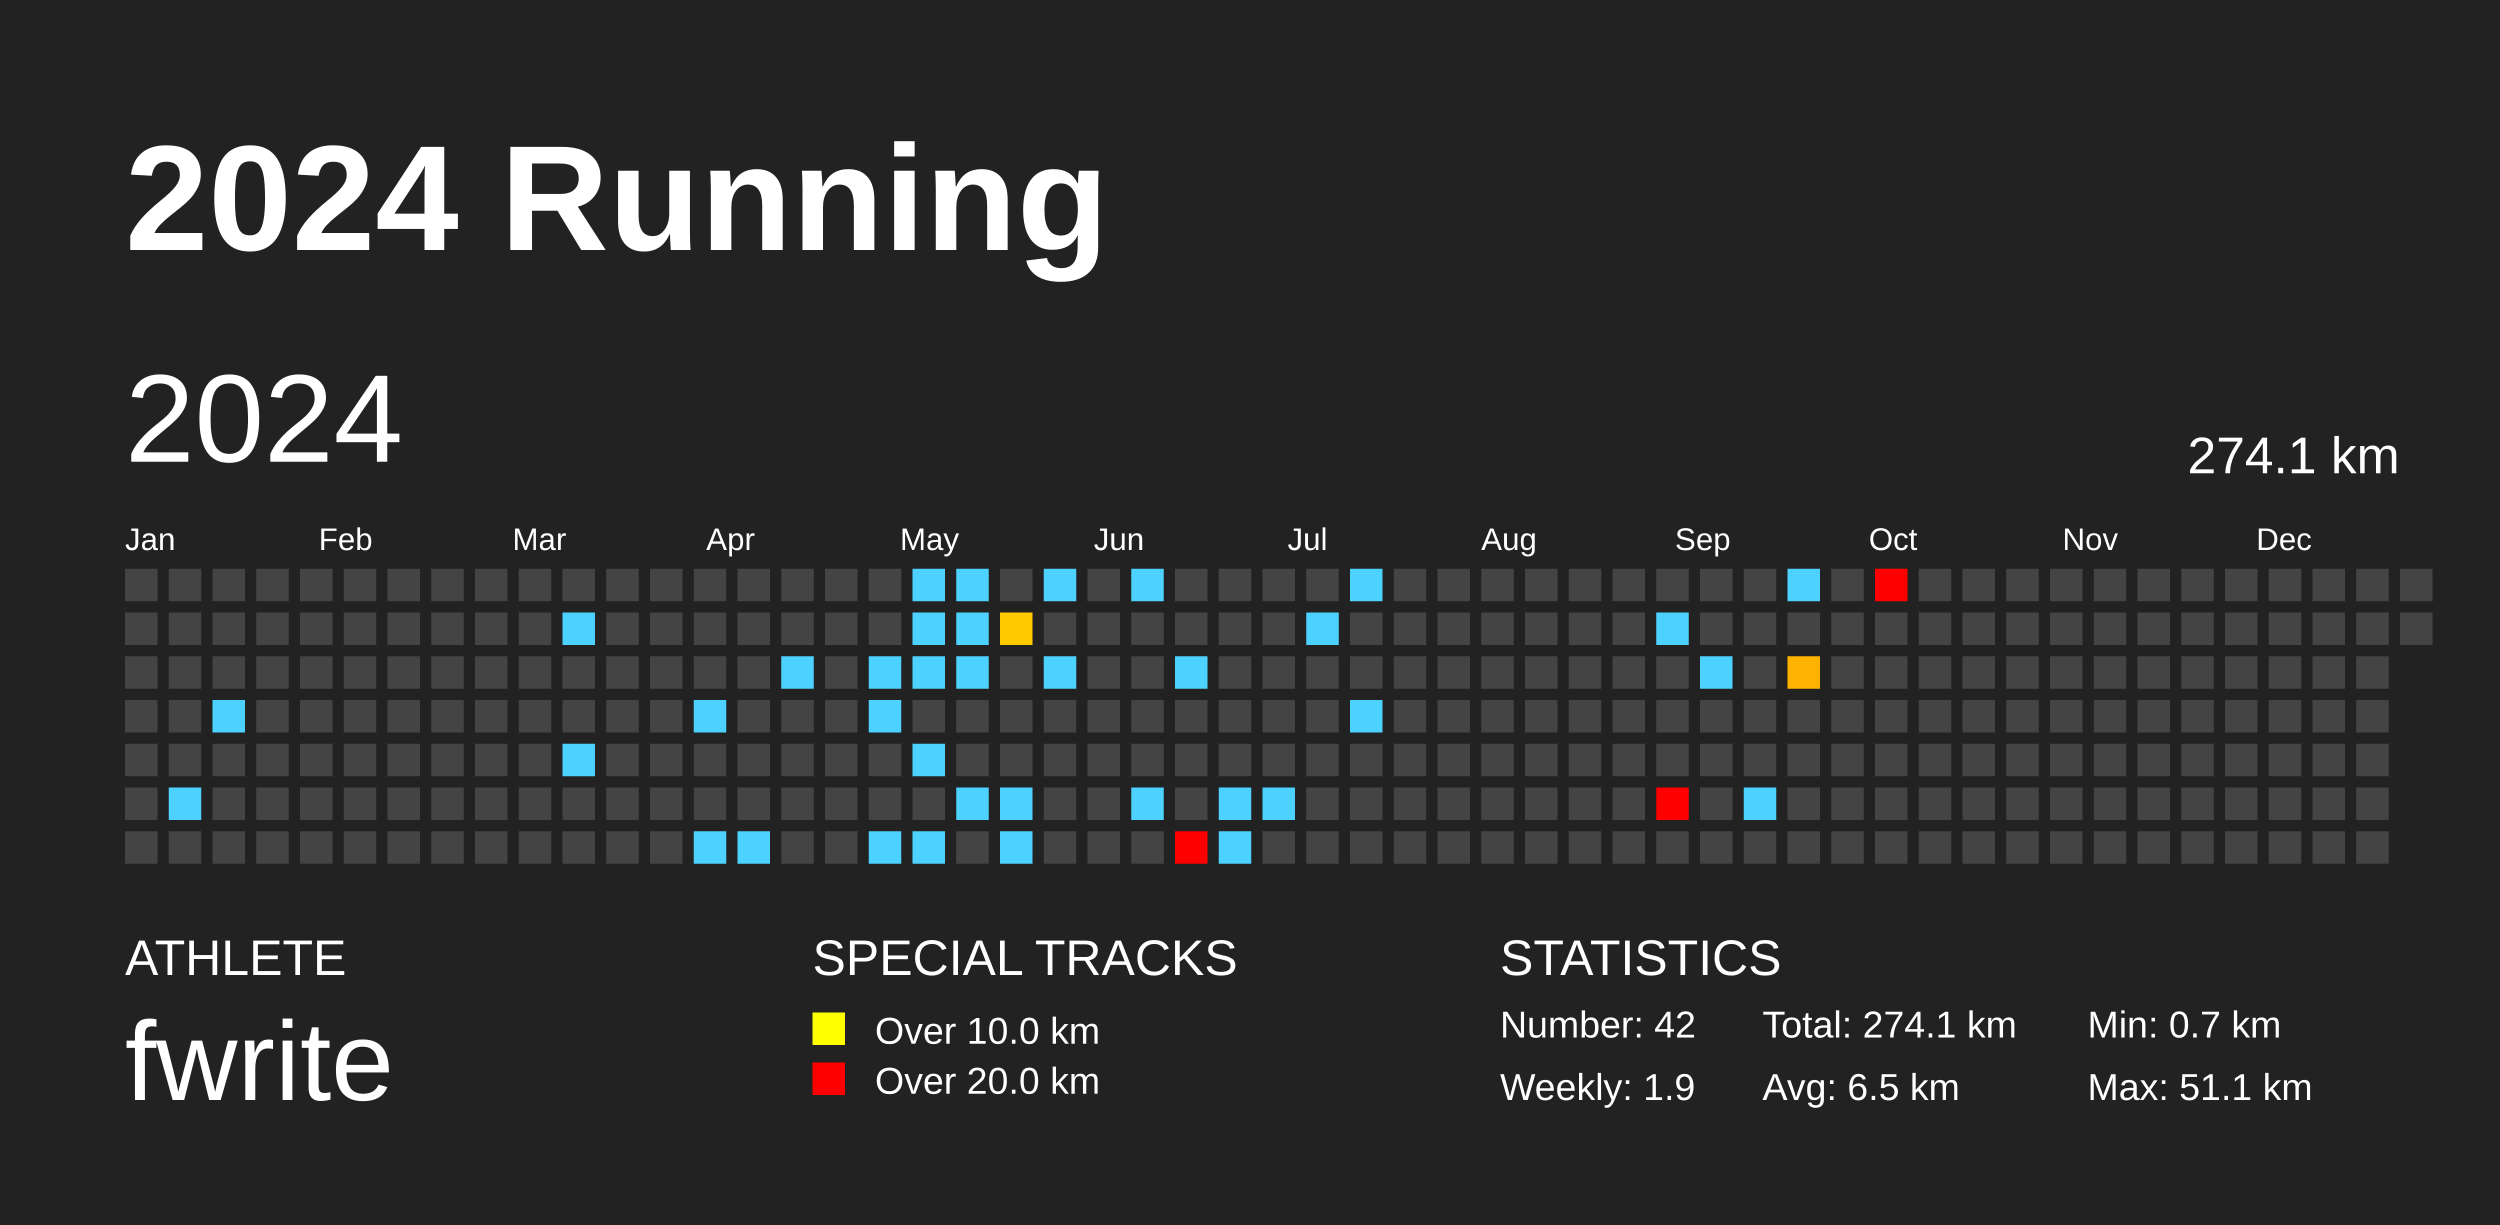
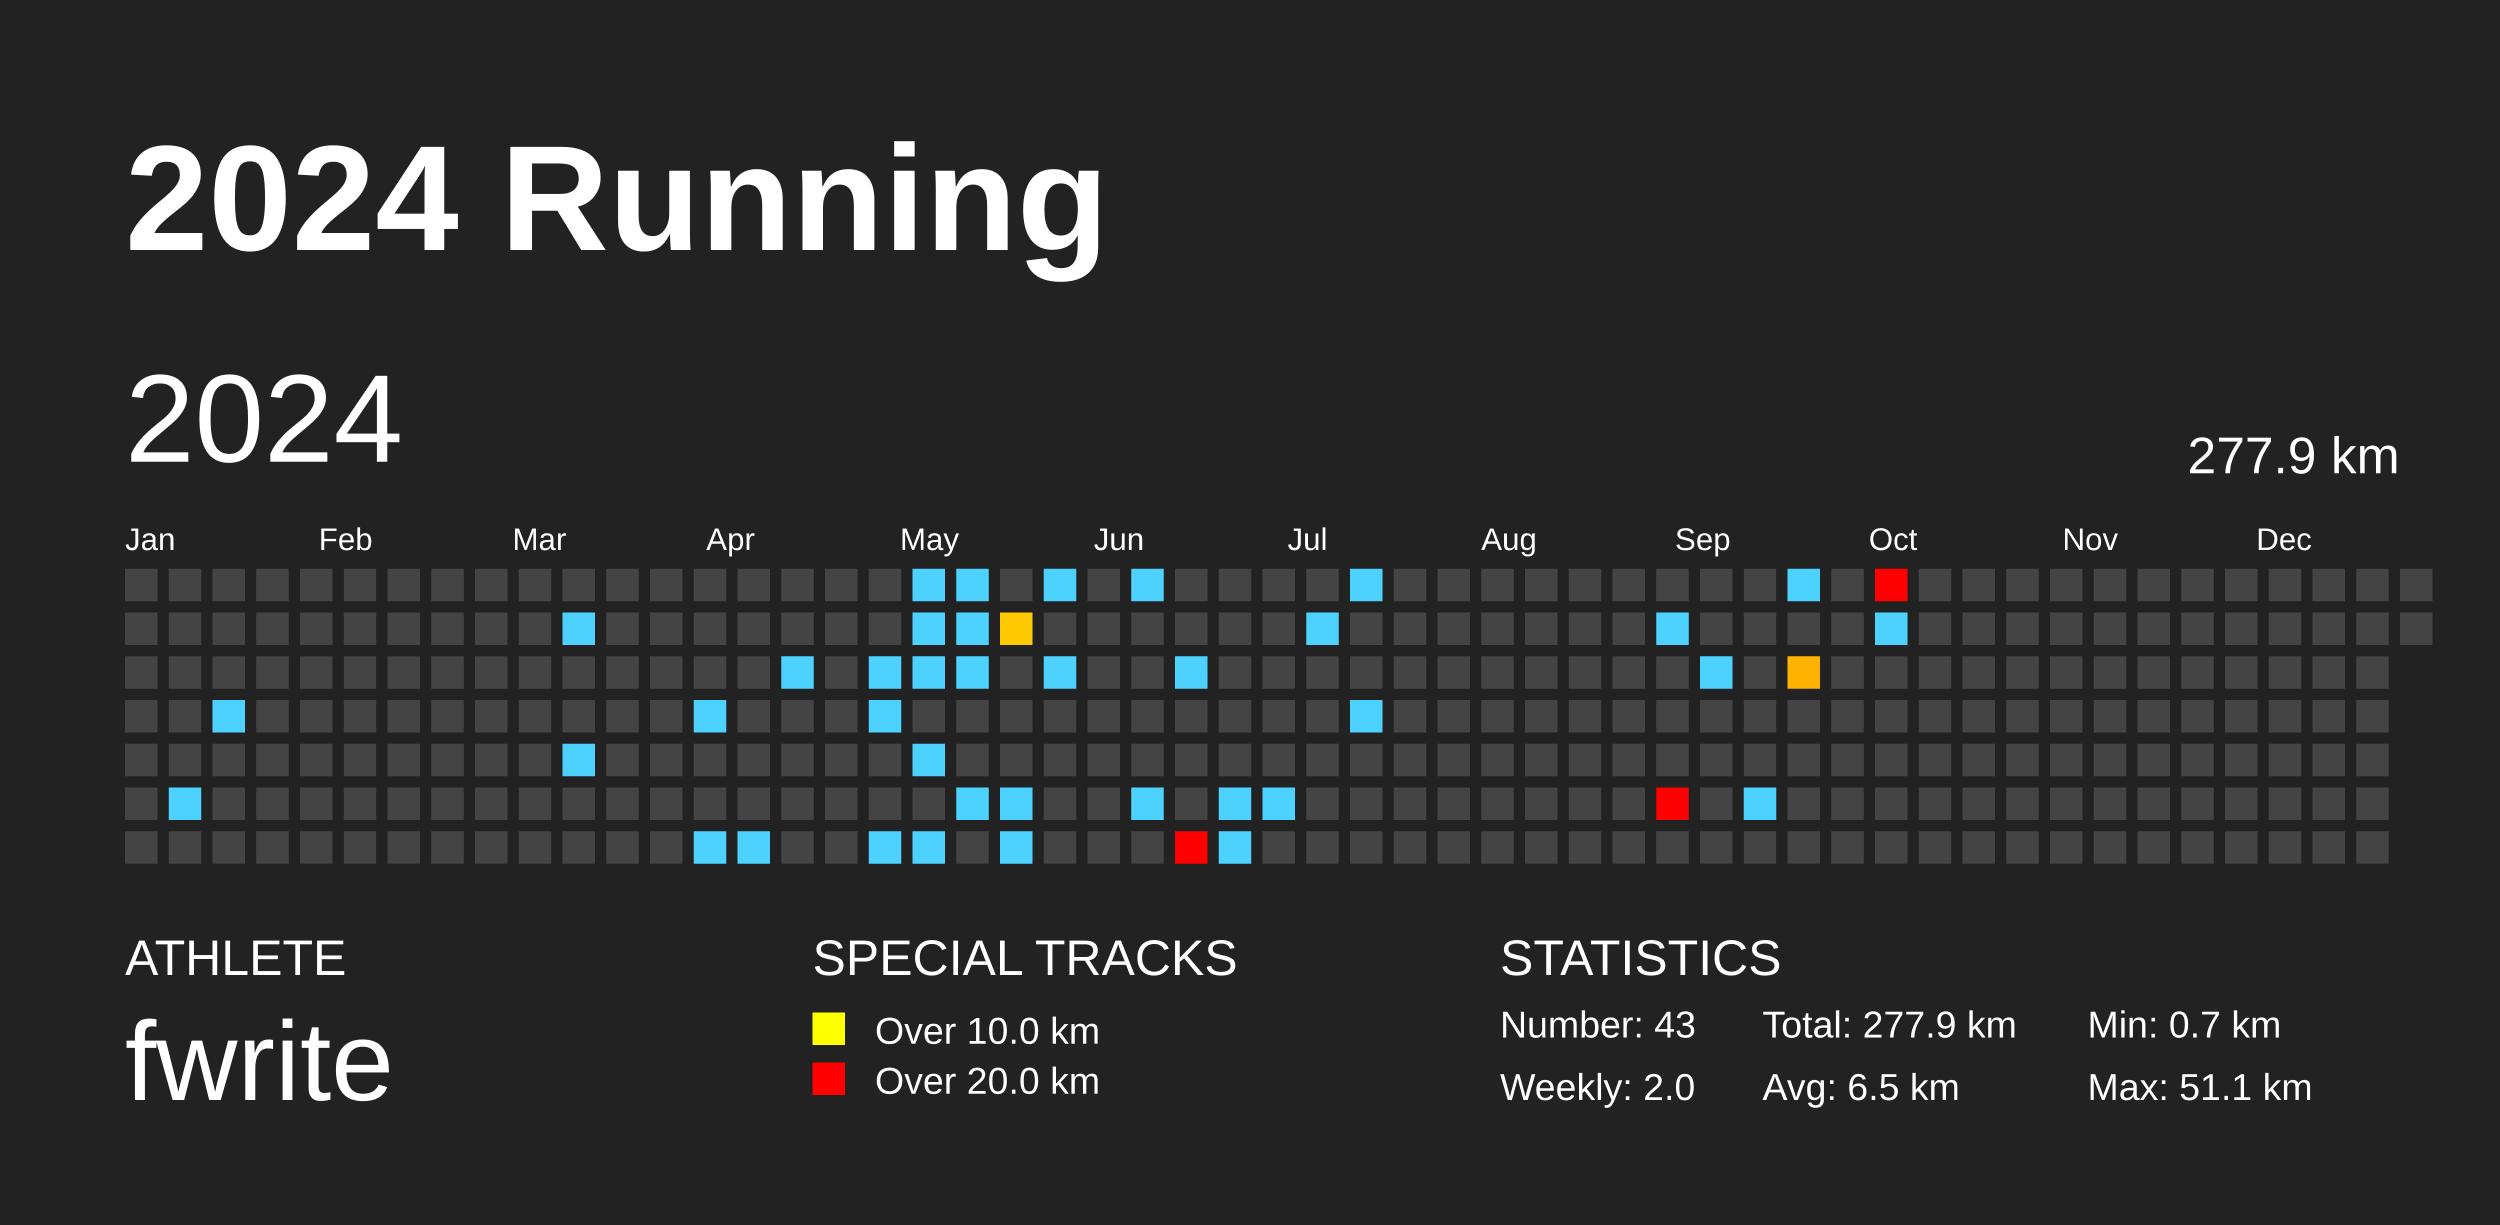
<svg xmlns="http://www.w3.org/2000/svg" baseProfile="full" height="98mm" version="1.1" viewBox="0,0,200,98" width="200mm">
  <defs />
  <rect fill="#222222" height="98" width="200" x="0" y="0" />
  <text fill="#FFFFFF" style="font-size:12px; font-family:Arial; font-weight:bold;" x="10" y="20">2024 Running</text>
  <text fill="#FFFFFF" style="font-size:4px; font-family:Arial" x="10" y="78">ATHLETE</text>
  <text fill="#FFFFFF" style="font-size:9px; font-family:Arial" x="10" y="88">fwrite</text>
  <text fill="#FFFFFF" style="font-size:4px; font-family:Arial" x="65" y="78">SPECIAL TRACKS</text>
  <rect fill="yellow" height="2.6" width="2.6" x="65" y="81" />
  <text fill="#FFFFFF" style="font-size:3px; font-family:Arial" x="70" y="83.5">Over 10.0 km</text>
  <rect fill="red" height="2.6" width="2.6" x="65" y="85" />
  <text fill="#FFFFFF" style="font-size:3px; font-family:Arial" x="70" y="87.5">Over 20.0 km</text>
  <text fill="#FFFFFF" style="font-size:4px; font-family:Arial" x="120" y="78">STATISTICS</text>
-   <text fill="#FFFFFF" style="font-size:3px; font-family:Arial" x="120" y="83">Number: 42</text>
-   <text fill="#FFFFFF" style="font-size:3px; font-family:Arial" x="120" y="88">Weekly: 1.9</text>
-   <text fill="#FFFFFF" style="font-size:3px; font-family:Arial" x="141" y="83">Total: 274.1 km</text>
+   <text fill="#FFFFFF" style="font-size:3px; font-family:Arial" x="120" y="83">Number: 43</text>
+   <text fill="#FFFFFF" style="font-size:3px; font-family:Arial" x="120" y="88">Weekly: 2.0</text>
+   <text fill="#FFFFFF" style="font-size:3px; font-family:Arial" x="141" y="83">Total: 277.9 km</text>
  <text fill="#FFFFFF" style="font-size:3px; font-family:Arial" x="141" y="88">Avg: 6.5 km</text>
  <text fill="#FFFFFF" style="font-size:3px; font-family:Arial" x="167" y="83">Min: 0.7 km</text>
  <text fill="#FFFFFF" style="font-size:3px; font-family:Arial" x="167" y="88">Max: 51.1 km</text>
  <text dominant-baseline="hanging" fill="#FFFFFF" style="font-size:10.0px; font-family:Arial;" x="10" y="30">2024</text>
-   <text dominant-baseline="hanging" fill="#FFFFFF" style="font-size:4.125px; font-family:Arial;" x="175" y="35">274.1 km</text>
+   <text dominant-baseline="hanging" fill="#FFFFFF" style="font-size:4.125px; font-family:Arial;" x="175" y="35">277.9 km</text>
  <text fill="#FFFFFF" style="font-size:2.5px; font-family:Arial" x="10.0" y="44">Jan</text>
  <text fill="#FFFFFF" style="font-size:2.5px; font-family:Arial" x="25.5" y="44">Feb</text>
  <text fill="#FFFFFF" style="font-size:2.5px; font-family:Arial" x="41.0" y="44">Mar</text>
  <text fill="#FFFFFF" style="font-size:2.5px; font-family:Arial" x="56.5" y="44">Apr</text>
  <text fill="#FFFFFF" style="font-size:2.5px; font-family:Arial" x="72.0" y="44">May</text>
  <text fill="#FFFFFF" style="font-size:2.5px; font-family:Arial" x="87.5" y="44">Jun</text>
  <text fill="#FFFFFF" style="font-size:2.5px; font-family:Arial" x="103.0" y="44">Jul</text>
  <text fill="#FFFFFF" style="font-size:2.5px; font-family:Arial" x="118.5" y="44">Aug</text>
  <text fill="#FFFFFF" style="font-size:2.5px; font-family:Arial" x="134.0" y="44">Sep</text>
  <text fill="#FFFFFF" style="font-size:2.5px; font-family:Arial" x="149.5" y="44">Oct</text>
  <text fill="#FFFFFF" style="font-size:2.5px; font-family:Arial" x="165.0" y="44">Nov</text>
  <text fill="#FFFFFF" style="font-size:2.5px; font-family:Arial" x="180.5" y="44">Dec</text>
  <rect fill="#444444" height="2.6" width="2.6" x="10.0" y="45.5" />
  <rect fill="#444444" height="2.6" width="2.6" x="10.0" y="49.0" />
  <rect fill="#444444" height="2.6" width="2.6" x="10.0" y="52.5" />
  <rect fill="#444444" height="2.6" width="2.6" x="10.0" y="56.0" />
  <rect fill="#444444" height="2.6" width="2.6" x="10.0" y="59.5" />
  <rect fill="#444444" height="2.6" width="2.6" x="10.0" y="63.0" />
  <rect fill="#444444" height="2.6" width="2.6" x="10.0" y="66.5" />
  <rect fill="#444444" height="2.6" width="2.6" x="13.5" y="45.5" />
  <rect fill="#444444" height="2.6" width="2.6" x="13.5" y="49.0" />
  <rect fill="#444444" height="2.6" width="2.6" x="13.5" y="52.5" />
  <rect fill="#444444" height="2.6" width="2.6" x="13.5" y="56.0" />
  <rect fill="#444444" height="2.6" width="2.6" x="13.5" y="59.5" />
  <rect fill="#4dd2ff" height="2.6" width="2.6" x="13.5" y="63.0" />
  <rect fill="#444444" height="2.6" width="2.6" x="13.5" y="66.5" />
  <rect fill="#444444" height="2.6" width="2.6" x="17.0" y="45.5" />
  <rect fill="#444444" height="2.6" width="2.6" x="17.0" y="49.0" />
  <rect fill="#444444" height="2.6" width="2.6" x="17.0" y="52.5" />
  <rect fill="#4dd2ff" height="2.6" width="2.6" x="17.0" y="56.0" />
  <rect fill="#444444" height="2.6" width="2.6" x="17.0" y="59.5" />
  <rect fill="#444444" height="2.6" width="2.6" x="17.0" y="63.0" />
  <rect fill="#444444" height="2.6" width="2.6" x="17.0" y="66.5" />
  <rect fill="#444444" height="2.6" width="2.6" x="20.5" y="45.5" />
  <rect fill="#444444" height="2.6" width="2.6" x="20.5" y="49.0" />
  <rect fill="#444444" height="2.6" width="2.6" x="20.5" y="52.5" />
  <rect fill="#444444" height="2.6" width="2.6" x="20.5" y="56.0" />
  <rect fill="#444444" height="2.6" width="2.6" x="20.5" y="59.5" />
  <rect fill="#444444" height="2.6" width="2.6" x="20.5" y="63.0" />
  <rect fill="#444444" height="2.6" width="2.6" x="20.5" y="66.5" />
  <rect fill="#444444" height="2.6" width="2.6" x="24.0" y="45.5" />
  <rect fill="#444444" height="2.6" width="2.6" x="24.0" y="49.0" />
  <rect fill="#444444" height="2.6" width="2.6" x="24.0" y="52.5" />
  <rect fill="#444444" height="2.6" width="2.6" x="24.0" y="56.0" />
  <rect fill="#444444" height="2.6" width="2.6" x="24.0" y="59.5" />
  <rect fill="#444444" height="2.6" width="2.6" x="24.0" y="63.0" />
  <rect fill="#444444" height="2.6" width="2.6" x="24.0" y="66.5" />
  <rect fill="#444444" height="2.6" width="2.6" x="27.5" y="45.5" />
  <rect fill="#444444" height="2.6" width="2.6" x="27.5" y="49.0" />
  <rect fill="#444444" height="2.6" width="2.6" x="27.5" y="52.5" />
  <rect fill="#444444" height="2.6" width="2.6" x="27.5" y="56.0" />
  <rect fill="#444444" height="2.6" width="2.6" x="27.5" y="59.5" />
  <rect fill="#444444" height="2.6" width="2.6" x="27.5" y="63.0" />
  <rect fill="#444444" height="2.6" width="2.6" x="27.5" y="66.5" />
  <rect fill="#444444" height="2.6" width="2.6" x="31.0" y="45.5" />
  <rect fill="#444444" height="2.6" width="2.6" x="31.0" y="49.0" />
  <rect fill="#444444" height="2.6" width="2.6" x="31.0" y="52.5" />
  <rect fill="#444444" height="2.6" width="2.6" x="31.0" y="56.0" />
  <rect fill="#444444" height="2.6" width="2.6" x="31.0" y="59.5" />
  <rect fill="#444444" height="2.6" width="2.6" x="31.0" y="63.0" />
  <rect fill="#444444" height="2.6" width="2.6" x="31.0" y="66.5" />
  <rect fill="#444444" height="2.6" width="2.6" x="34.5" y="45.5" />
  <rect fill="#444444" height="2.6" width="2.6" x="34.5" y="49.0" />
  <rect fill="#444444" height="2.6" width="2.6" x="34.5" y="52.5" />
  <rect fill="#444444" height="2.6" width="2.6" x="34.5" y="56.0" />
  <rect fill="#444444" height="2.6" width="2.6" x="34.5" y="59.5" />
  <rect fill="#444444" height="2.6" width="2.6" x="34.5" y="63.0" />
  <rect fill="#444444" height="2.6" width="2.6" x="34.5" y="66.5" />
  <rect fill="#444444" height="2.6" width="2.6" x="38.0" y="45.5" />
  <rect fill="#444444" height="2.6" width="2.6" x="38.0" y="49.0" />
  <rect fill="#444444" height="2.6" width="2.6" x="38.0" y="52.5" />
  <rect fill="#444444" height="2.6" width="2.6" x="38.0" y="56.0" />
  <rect fill="#444444" height="2.6" width="2.6" x="38.0" y="59.5" />
  <rect fill="#444444" height="2.6" width="2.6" x="38.0" y="63.0" />
  <rect fill="#444444" height="2.6" width="2.6" x="38.0" y="66.5" />
  <rect fill="#444444" height="2.6" width="2.6" x="41.5" y="45.5" />
  <rect fill="#444444" height="2.6" width="2.6" x="41.5" y="49.0" />
  <rect fill="#444444" height="2.6" width="2.6" x="41.5" y="52.5" />
  <rect fill="#444444" height="2.6" width="2.6" x="41.5" y="56.0" />
  <rect fill="#444444" height="2.6" width="2.6" x="41.5" y="59.5" />
  <rect fill="#444444" height="2.6" width="2.6" x="41.5" y="63.0" />
  <rect fill="#444444" height="2.6" width="2.6" x="41.5" y="66.5" />
  <rect fill="#444444" height="2.6" width="2.6" x="45.0" y="45.5" />
  <rect fill="#4dd2ff" height="2.6" width="2.6" x="45.0" y="49.0" />
  <rect fill="#444444" height="2.6" width="2.6" x="45.0" y="52.5" />
  <rect fill="#444444" height="2.6" width="2.6" x="45.0" y="56.0" />
  <rect fill="#4dd2ff" height="2.6" width="2.6" x="45.0" y="59.5" />
  <rect fill="#444444" height="2.6" width="2.6" x="45.0" y="63.0" />
  <rect fill="#444444" height="2.6" width="2.6" x="45.0" y="66.5" />
  <rect fill="#444444" height="2.6" width="2.6" x="48.5" y="45.5" />
  <rect fill="#444444" height="2.6" width="2.6" x="48.5" y="49.0" />
  <rect fill="#444444" height="2.6" width="2.6" x="48.5" y="52.5" />
  <rect fill="#444444" height="2.6" width="2.6" x="48.5" y="56.0" />
  <rect fill="#444444" height="2.6" width="2.6" x="48.5" y="59.5" />
  <rect fill="#444444" height="2.6" width="2.6" x="48.5" y="63.0" />
  <rect fill="#444444" height="2.6" width="2.6" x="48.5" y="66.5" />
  <rect fill="#444444" height="2.6" width="2.6" x="52.0" y="45.5" />
  <rect fill="#444444" height="2.6" width="2.6" x="52.0" y="49.0" />
  <rect fill="#444444" height="2.6" width="2.6" x="52.0" y="52.5" />
  <rect fill="#444444" height="2.6" width="2.6" x="52.0" y="56.0" />
  <rect fill="#444444" height="2.6" width="2.6" x="52.0" y="59.5" />
  <rect fill="#444444" height="2.6" width="2.6" x="52.0" y="63.0" />
  <rect fill="#444444" height="2.6" width="2.6" x="52.0" y="66.5" />
  <rect fill="#444444" height="2.6" width="2.6" x="55.5" y="45.5" />
  <rect fill="#444444" height="2.6" width="2.6" x="55.5" y="49.0" />
  <rect fill="#444444" height="2.6" width="2.6" x="55.5" y="52.5" />
  <rect fill="#4dd2ff" height="2.6" width="2.6" x="55.5" y="56.0" />
  <rect fill="#444444" height="2.6" width="2.6" x="55.5" y="59.5" />
  <rect fill="#444444" height="2.6" width="2.6" x="55.5" y="63.0" />
  <rect fill="#4dd2ff" height="2.6" width="2.6" x="55.5" y="66.5" />
  <rect fill="#444444" height="2.6" width="2.6" x="59.0" y="45.5" />
  <rect fill="#444444" height="2.6" width="2.6" x="59.0" y="49.0" />
  <rect fill="#444444" height="2.6" width="2.6" x="59.0" y="52.5" />
  <rect fill="#444444" height="2.6" width="2.6" x="59.0" y="56.0" />
  <rect fill="#444444" height="2.6" width="2.6" x="59.0" y="59.5" />
  <rect fill="#444444" height="2.6" width="2.6" x="59.0" y="63.0" />
  <rect fill="#4dd2ff" height="2.6" width="2.6" x="59.0" y="66.5" />
  <rect fill="#444444" height="2.6" width="2.6" x="62.5" y="45.5" />
  <rect fill="#444444" height="2.6" width="2.6" x="62.5" y="49.0" />
  <rect fill="#4dd2ff" height="2.6" width="2.6" x="62.5" y="52.5" />
  <rect fill="#444444" height="2.6" width="2.6" x="62.5" y="56.0" />
  <rect fill="#444444" height="2.6" width="2.6" x="62.5" y="59.5" />
  <rect fill="#444444" height="2.6" width="2.6" x="62.5" y="63.0" />
  <rect fill="#444444" height="2.6" width="2.6" x="62.5" y="66.5" />
  <rect fill="#444444" height="2.6" width="2.6" x="66.0" y="45.5" />
  <rect fill="#444444" height="2.6" width="2.6" x="66.0" y="49.0" />
  <rect fill="#444444" height="2.6" width="2.6" x="66.0" y="52.5" />
  <rect fill="#444444" height="2.6" width="2.6" x="66.0" y="56.0" />
  <rect fill="#444444" height="2.6" width="2.6" x="66.0" y="59.5" />
  <rect fill="#444444" height="2.6" width="2.6" x="66.0" y="63.0" />
  <rect fill="#444444" height="2.6" width="2.6" x="66.0" y="66.5" />
  <rect fill="#444444" height="2.6" width="2.6" x="69.5" y="45.5" />
  <rect fill="#444444" height="2.6" width="2.6" x="69.5" y="49.0" />
  <rect fill="#4dd2ff" height="2.6" width="2.6" x="69.5" y="52.5" />
  <rect fill="#4dd2ff" height="2.6" width="2.6" x="69.5" y="56.0" />
  <rect fill="#444444" height="2.6" width="2.6" x="69.5" y="59.5" />
  <rect fill="#444444" height="2.6" width="2.6" x="69.5" y="63.0" />
  <rect fill="#4dd2ff" height="2.6" width="2.6" x="69.5" y="66.5" />
  <rect fill="#4dd2ff" height="2.6" width="2.6" x="73.0" y="45.5" />
  <rect fill="#4dd2ff" height="2.6" width="2.6" x="73.0" y="49.0" />
  <rect fill="#4dd2ff" height="2.6" width="2.6" x="73.0" y="52.5" />
  <rect fill="#444444" height="2.6" width="2.6" x="73.0" y="56.0" />
  <rect fill="#4dd2ff" height="2.6" width="2.6" x="73.0" y="59.5" />
  <rect fill="#444444" height="2.6" width="2.6" x="73.0" y="63.0" />
  <rect fill="#4dd2ff" height="2.6" width="2.6" x="73.0" y="66.5" />
  <rect fill="#4dd2ff" height="2.6" width="2.6" x="76.5" y="45.5" />
  <rect fill="#4dd2ff" height="2.6" width="2.6" x="76.5" y="49.0" />
  <rect fill="#4dd2ff" height="2.6" width="2.6" x="76.5" y="52.5" />
  <rect fill="#444444" height="2.6" width="2.6" x="76.5" y="56.0" />
  <rect fill="#444444" height="2.6" width="2.6" x="76.5" y="59.5" />
  <rect fill="#4dd2ff" height="2.6" width="2.6" x="76.5" y="63.0" />
  <rect fill="#444444" height="2.6" width="2.6" x="76.5" y="66.5" />
  <rect fill="#444444" height="2.6" width="2.6" x="80.0" y="45.5" />
  <rect fill="#ffc900" height="2.6" width="2.6" x="80.0" y="49.0" />
  <rect fill="#444444" height="2.6" width="2.6" x="80.0" y="52.5" />
  <rect fill="#444444" height="2.6" width="2.6" x="80.0" y="56.0" />
  <rect fill="#444444" height="2.6" width="2.6" x="80.0" y="59.5" />
  <rect fill="#4dd2ff" height="2.6" width="2.6" x="80.0" y="63.0" />
  <rect fill="#4dd2ff" height="2.6" width="2.6" x="80.0" y="66.5" />
  <rect fill="#4dd2ff" height="2.6" width="2.6" x="83.5" y="45.5" />
  <rect fill="#444444" height="2.6" width="2.6" x="83.5" y="49.0" />
  <rect fill="#4dd2ff" height="2.6" width="2.6" x="83.5" y="52.5" />
  <rect fill="#444444" height="2.6" width="2.6" x="83.5" y="56.0" />
  <rect fill="#444444" height="2.6" width="2.6" x="83.5" y="59.5" />
  <rect fill="#444444" height="2.6" width="2.6" x="83.5" y="63.0" />
  <rect fill="#444444" height="2.6" width="2.6" x="83.5" y="66.5" />
  <rect fill="#444444" height="2.6" width="2.6" x="87.0" y="45.5" />
  <rect fill="#444444" height="2.6" width="2.6" x="87.0" y="49.0" />
  <rect fill="#444444" height="2.6" width="2.6" x="87.0" y="52.5" />
  <rect fill="#444444" height="2.6" width="2.6" x="87.0" y="56.0" />
  <rect fill="#444444" height="2.6" width="2.6" x="87.0" y="59.5" />
  <rect fill="#444444" height="2.6" width="2.6" x="87.0" y="63.0" />
  <rect fill="#444444" height="2.6" width="2.6" x="87.0" y="66.5" />
  <rect fill="#4dd2ff" height="2.6" width="2.6" x="90.5" y="45.5" />
  <rect fill="#444444" height="2.6" width="2.6" x="90.5" y="49.0" />
  <rect fill="#444444" height="2.6" width="2.6" x="90.5" y="52.5" />
  <rect fill="#444444" height="2.6" width="2.6" x="90.5" y="56.0" />
  <rect fill="#444444" height="2.6" width="2.6" x="90.5" y="59.5" />
  <rect fill="#4dd2ff" height="2.6" width="2.6" x="90.5" y="63.0" />
  <rect fill="#444444" height="2.6" width="2.6" x="90.5" y="66.5" />
  <rect fill="#444444" height="2.6" width="2.6" x="94.0" y="45.5" />
  <rect fill="#444444" height="2.6" width="2.6" x="94.0" y="49.0" />
  <rect fill="#4dd2ff" height="2.6" width="2.6" x="94.0" y="52.5" />
  <rect fill="#444444" height="2.6" width="2.6" x="94.0" y="56.0" />
  <rect fill="#444444" height="2.6" width="2.6" x="94.0" y="59.5" />
  <rect fill="#444444" height="2.6" width="2.6" x="94.0" y="63.0" />
  <rect fill="red" height="2.6" width="2.6" x="94.0" y="66.5" />
  <rect fill="#444444" height="2.6" width="2.6" x="97.5" y="45.5" />
  <rect fill="#444444" height="2.6" width="2.6" x="97.5" y="49.0" />
  <rect fill="#444444" height="2.6" width="2.6" x="97.5" y="52.5" />
  <rect fill="#444444" height="2.6" width="2.6" x="97.5" y="56.0" />
  <rect fill="#444444" height="2.6" width="2.6" x="97.5" y="59.5" />
  <rect fill="#4dd2ff" height="2.6" width="2.6" x="97.5" y="63.0" />
  <rect fill="#4dd2ff" height="2.6" width="2.6" x="97.5" y="66.5" />
  <rect fill="#444444" height="2.6" width="2.6" x="101.0" y="45.5" />
  <rect fill="#444444" height="2.6" width="2.6" x="101.0" y="49.0" />
  <rect fill="#444444" height="2.6" width="2.6" x="101.0" y="52.5" />
  <rect fill="#444444" height="2.6" width="2.6" x="101.0" y="56.0" />
  <rect fill="#444444" height="2.6" width="2.6" x="101.0" y="59.5" />
  <rect fill="#4dd2ff" height="2.6" width="2.6" x="101.0" y="63.0" />
  <rect fill="#444444" height="2.6" width="2.6" x="101.0" y="66.5" />
  <rect fill="#444444" height="2.6" width="2.6" x="104.5" y="45.5" />
  <rect fill="#4dd2ff" height="2.6" width="2.6" x="104.5" y="49.0" />
  <rect fill="#444444" height="2.6" width="2.6" x="104.5" y="52.5" />
  <rect fill="#444444" height="2.6" width="2.6" x="104.5" y="56.0" />
  <rect fill="#444444" height="2.6" width="2.6" x="104.5" y="59.5" />
  <rect fill="#444444" height="2.6" width="2.6" x="104.5" y="63.0" />
  <rect fill="#444444" height="2.6" width="2.6" x="104.5" y="66.5" />
  <rect fill="#4dd2ff" height="2.6" width="2.6" x="108.0" y="45.5" />
  <rect fill="#444444" height="2.6" width="2.6" x="108.0" y="49.0" />
  <rect fill="#444444" height="2.6" width="2.6" x="108.0" y="52.5" />
  <rect fill="#4dd2ff" height="2.6" width="2.6" x="108.0" y="56.0" />
  <rect fill="#444444" height="2.6" width="2.6" x="108.0" y="59.5" />
  <rect fill="#444444" height="2.6" width="2.6" x="108.0" y="63.0" />
  <rect fill="#444444" height="2.6" width="2.6" x="108.0" y="66.5" />
  <rect fill="#444444" height="2.6" width="2.6" x="111.5" y="45.5" />
  <rect fill="#444444" height="2.6" width="2.6" x="111.5" y="49.0" />
  <rect fill="#444444" height="2.6" width="2.6" x="111.5" y="52.5" />
  <rect fill="#444444" height="2.6" width="2.6" x="111.5" y="56.0" />
  <rect fill="#444444" height="2.6" width="2.6" x="111.5" y="59.5" />
  <rect fill="#444444" height="2.6" width="2.6" x="111.5" y="63.0" />
  <rect fill="#444444" height="2.6" width="2.6" x="111.5" y="66.5" />
  <rect fill="#444444" height="2.6" width="2.6" x="115.0" y="45.5" />
  <rect fill="#444444" height="2.6" width="2.6" x="115.0" y="49.0" />
  <rect fill="#444444" height="2.6" width="2.6" x="115.0" y="52.5" />
  <rect fill="#444444" height="2.6" width="2.6" x="115.0" y="56.0" />
  <rect fill="#444444" height="2.6" width="2.6" x="115.0" y="59.5" />
  <rect fill="#444444" height="2.6" width="2.6" x="115.0" y="63.0" />
  <rect fill="#444444" height="2.6" width="2.6" x="115.0" y="66.5" />
  <rect fill="#444444" height="2.6" width="2.6" x="118.5" y="45.5" />
  <rect fill="#444444" height="2.6" width="2.6" x="118.5" y="49.0" />
  <rect fill="#444444" height="2.6" width="2.6" x="118.5" y="52.5" />
  <rect fill="#444444" height="2.6" width="2.6" x="118.5" y="56.0" />
  <rect fill="#444444" height="2.6" width="2.6" x="118.5" y="59.5" />
  <rect fill="#444444" height="2.6" width="2.6" x="118.5" y="63.0" />
  <rect fill="#444444" height="2.6" width="2.6" x="118.5" y="66.5" />
  <rect fill="#444444" height="2.6" width="2.6" x="122.0" y="45.5" />
  <rect fill="#444444" height="2.6" width="2.6" x="122.0" y="49.0" />
  <rect fill="#444444" height="2.6" width="2.6" x="122.0" y="52.5" />
  <rect fill="#444444" height="2.6" width="2.6" x="122.0" y="56.0" />
  <rect fill="#444444" height="2.6" width="2.6" x="122.0" y="59.5" />
  <rect fill="#444444" height="2.6" width="2.6" x="122.0" y="63.0" />
  <rect fill="#444444" height="2.6" width="2.6" x="122.0" y="66.5" />
  <rect fill="#444444" height="2.6" width="2.6" x="125.5" y="45.5" />
  <rect fill="#444444" height="2.6" width="2.6" x="125.5" y="49.0" />
  <rect fill="#444444" height="2.6" width="2.6" x="125.5" y="52.5" />
  <rect fill="#444444" height="2.6" width="2.6" x="125.5" y="56.0" />
  <rect fill="#444444" height="2.6" width="2.6" x="125.5" y="59.5" />
  <rect fill="#444444" height="2.6" width="2.6" x="125.5" y="63.0" />
  <rect fill="#444444" height="2.6" width="2.6" x="125.5" y="66.5" />
  <rect fill="#444444" height="2.6" width="2.6" x="129.0" y="45.5" />
  <rect fill="#444444" height="2.6" width="2.6" x="129.0" y="49.0" />
  <rect fill="#444444" height="2.6" width="2.6" x="129.0" y="52.5" />
  <rect fill="#444444" height="2.6" width="2.6" x="129.0" y="56.0" />
  <rect fill="#444444" height="2.6" width="2.6" x="129.0" y="59.5" />
  <rect fill="#444444" height="2.6" width="2.6" x="129.0" y="63.0" />
  <rect fill="#444444" height="2.6" width="2.6" x="129.0" y="66.5" />
  <rect fill="#444444" height="2.6" width="2.6" x="132.5" y="45.5" />
  <rect fill="#4dd2ff" height="2.6" width="2.6" x="132.5" y="49.0" />
  <rect fill="#444444" height="2.6" width="2.6" x="132.5" y="52.5" />
  <rect fill="#444444" height="2.6" width="2.6" x="132.5" y="56.0" />
  <rect fill="#444444" height="2.6" width="2.6" x="132.5" y="59.5" />
  <rect fill="red" height="2.6" width="2.6" x="132.5" y="63.0" />
  <rect fill="#444444" height="2.6" width="2.6" x="132.5" y="66.5" />
  <rect fill="#444444" height="2.6" width="2.6" x="136.0" y="45.5" />
  <rect fill="#444444" height="2.6" width="2.6" x="136.0" y="49.0" />
  <rect fill="#4dd2ff" height="2.6" width="2.6" x="136.0" y="52.5" />
  <rect fill="#444444" height="2.6" width="2.6" x="136.0" y="56.0" />
  <rect fill="#444444" height="2.6" width="2.6" x="136.0" y="59.5" />
  <rect fill="#444444" height="2.6" width="2.6" x="136.0" y="63.0" />
  <rect fill="#444444" height="2.6" width="2.6" x="136.0" y="66.5" />
  <rect fill="#444444" height="2.6" width="2.6" x="139.5" y="45.5" />
  <rect fill="#444444" height="2.6" width="2.6" x="139.5" y="49.0" />
  <rect fill="#444444" height="2.6" width="2.6" x="139.5" y="52.5" />
  <rect fill="#444444" height="2.6" width="2.6" x="139.5" y="56.0" />
  <rect fill="#444444" height="2.6" width="2.6" x="139.5" y="59.5" />
  <rect fill="#4dd2ff" height="2.6" width="2.6" x="139.5" y="63.0" />
  <rect fill="#444444" height="2.6" width="2.6" x="139.5" y="66.5" />
  <rect fill="#4dd2ff" height="2.6" width="2.6" x="143.0" y="45.5" />
  <rect fill="#444444" height="2.6" width="2.6" x="143.0" y="49.0" />
  <rect fill="#ffb300" height="2.6" width="2.6" x="143.0" y="52.5" />
  <rect fill="#444444" height="2.6" width="2.6" x="143.0" y="56.0" />
  <rect fill="#444444" height="2.6" width="2.6" x="143.0" y="59.5" />
  <rect fill="#444444" height="2.6" width="2.6" x="143.0" y="63.0" />
  <rect fill="#444444" height="2.6" width="2.6" x="143.0" y="66.5" />
  <rect fill="#444444" height="2.6" width="2.6" x="146.5" y="45.5" />
  <rect fill="#444444" height="2.6" width="2.6" x="146.5" y="49.0" />
  <rect fill="#444444" height="2.6" width="2.6" x="146.5" y="52.5" />
  <rect fill="#444444" height="2.6" width="2.6" x="146.5" y="56.0" />
  <rect fill="#444444" height="2.6" width="2.6" x="146.5" y="59.5" />
  <rect fill="#444444" height="2.6" width="2.6" x="146.5" y="63.0" />
  <rect fill="#444444" height="2.6" width="2.6" x="146.5" y="66.5" />
  <rect fill="red" height="2.6" width="2.6" x="150.0" y="45.5" />
-   <rect fill="#444444" height="2.6" width="2.6" x="150.0" y="49.0" />
+   <rect fill="#4dd2ff" height="2.6" width="2.6" x="150.0" y="49.0" />
  <rect fill="#444444" height="2.6" width="2.6" x="150.0" y="52.5" />
  <rect fill="#444444" height="2.6" width="2.6" x="150.0" y="56.0" />
  <rect fill="#444444" height="2.6" width="2.6" x="150.0" y="59.5" />
  <rect fill="#444444" height="2.6" width="2.6" x="150.0" y="63.0" />
  <rect fill="#444444" height="2.6" width="2.6" x="150.0" y="66.5" />
  <rect fill="#444444" height="2.6" width="2.6" x="153.5" y="45.5" />
  <rect fill="#444444" height="2.6" width="2.6" x="153.5" y="49.0" />
  <rect fill="#444444" height="2.6" width="2.6" x="153.5" y="52.5" />
  <rect fill="#444444" height="2.6" width="2.6" x="153.5" y="56.0" />
  <rect fill="#444444" height="2.6" width="2.6" x="153.5" y="59.5" />
  <rect fill="#444444" height="2.6" width="2.6" x="153.5" y="63.0" />
  <rect fill="#444444" height="2.6" width="2.6" x="153.5" y="66.5" />
  <rect fill="#444444" height="2.6" width="2.6" x="157.0" y="45.5" />
  <rect fill="#444444" height="2.6" width="2.6" x="157.0" y="49.0" />
  <rect fill="#444444" height="2.6" width="2.6" x="157.0" y="52.5" />
  <rect fill="#444444" height="2.6" width="2.6" x="157.0" y="56.0" />
  <rect fill="#444444" height="2.6" width="2.6" x="157.0" y="59.5" />
  <rect fill="#444444" height="2.6" width="2.6" x="157.0" y="63.0" />
  <rect fill="#444444" height="2.6" width="2.6" x="157.0" y="66.5" />
  <rect fill="#444444" height="2.6" width="2.6" x="160.5" y="45.5" />
  <rect fill="#444444" height="2.6" width="2.6" x="160.5" y="49.0" />
  <rect fill="#444444" height="2.6" width="2.6" x="160.5" y="52.5" />
  <rect fill="#444444" height="2.6" width="2.6" x="160.5" y="56.0" />
  <rect fill="#444444" height="2.6" width="2.6" x="160.5" y="59.5" />
  <rect fill="#444444" height="2.6" width="2.6" x="160.5" y="63.0" />
  <rect fill="#444444" height="2.6" width="2.6" x="160.5" y="66.5" />
  <rect fill="#444444" height="2.6" width="2.6" x="164.0" y="45.5" />
  <rect fill="#444444" height="2.6" width="2.6" x="164.0" y="49.0" />
  <rect fill="#444444" height="2.6" width="2.6" x="164.0" y="52.5" />
  <rect fill="#444444" height="2.6" width="2.6" x="164.0" y="56.0" />
  <rect fill="#444444" height="2.6" width="2.6" x="164.0" y="59.5" />
  <rect fill="#444444" height="2.6" width="2.6" x="164.0" y="63.0" />
  <rect fill="#444444" height="2.6" width="2.6" x="164.0" y="66.5" />
  <rect fill="#444444" height="2.6" width="2.6" x="167.5" y="45.5" />
  <rect fill="#444444" height="2.6" width="2.6" x="167.5" y="49.0" />
  <rect fill="#444444" height="2.6" width="2.6" x="167.5" y="52.5" />
  <rect fill="#444444" height="2.6" width="2.6" x="167.5" y="56.0" />
  <rect fill="#444444" height="2.6" width="2.6" x="167.5" y="59.5" />
  <rect fill="#444444" height="2.6" width="2.6" x="167.5" y="63.0" />
  <rect fill="#444444" height="2.6" width="2.6" x="167.5" y="66.5" />
  <rect fill="#444444" height="2.6" width="2.6" x="171.0" y="45.5" />
  <rect fill="#444444" height="2.6" width="2.6" x="171.0" y="49.0" />
  <rect fill="#444444" height="2.6" width="2.6" x="171.0" y="52.5" />
  <rect fill="#444444" height="2.6" width="2.6" x="171.0" y="56.0" />
  <rect fill="#444444" height="2.6" width="2.6" x="171.0" y="59.5" />
  <rect fill="#444444" height="2.6" width="2.6" x="171.0" y="63.0" />
  <rect fill="#444444" height="2.6" width="2.6" x="171.0" y="66.5" />
  <rect fill="#444444" height="2.6" width="2.6" x="174.5" y="45.5" />
  <rect fill="#444444" height="2.6" width="2.6" x="174.5" y="49.0" />
  <rect fill="#444444" height="2.6" width="2.6" x="174.5" y="52.5" />
  <rect fill="#444444" height="2.6" width="2.6" x="174.5" y="56.0" />
  <rect fill="#444444" height="2.6" width="2.6" x="174.5" y="59.5" />
  <rect fill="#444444" height="2.6" width="2.6" x="174.5" y="63.0" />
  <rect fill="#444444" height="2.6" width="2.6" x="174.5" y="66.5" />
  <rect fill="#444444" height="2.6" width="2.6" x="178.0" y="45.5" />
  <rect fill="#444444" height="2.6" width="2.6" x="178.0" y="49.0" />
  <rect fill="#444444" height="2.6" width="2.6" x="178.0" y="52.5" />
  <rect fill="#444444" height="2.6" width="2.6" x="178.0" y="56.0" />
  <rect fill="#444444" height="2.6" width="2.6" x="178.0" y="59.5" />
  <rect fill="#444444" height="2.6" width="2.6" x="178.0" y="63.0" />
  <rect fill="#444444" height="2.6" width="2.6" x="178.0" y="66.5" />
  <rect fill="#444444" height="2.6" width="2.6" x="181.5" y="45.5" />
  <rect fill="#444444" height="2.6" width="2.6" x="181.5" y="49.0" />
  <rect fill="#444444" height="2.6" width="2.6" x="181.5" y="52.5" />
  <rect fill="#444444" height="2.6" width="2.6" x="181.5" y="56.0" />
  <rect fill="#444444" height="2.6" width="2.6" x="181.5" y="59.5" />
  <rect fill="#444444" height="2.6" width="2.6" x="181.5" y="63.0" />
  <rect fill="#444444" height="2.6" width="2.6" x="181.5" y="66.5" />
  <rect fill="#444444" height="2.6" width="2.6" x="185.0" y="45.5" />
  <rect fill="#444444" height="2.6" width="2.6" x="185.0" y="49.0" />
  <rect fill="#444444" height="2.6" width="2.6" x="185.0" y="52.5" />
  <rect fill="#444444" height="2.6" width="2.6" x="185.0" y="56.0" />
  <rect fill="#444444" height="2.6" width="2.6" x="185.0" y="59.5" />
  <rect fill="#444444" height="2.6" width="2.6" x="185.0" y="63.0" />
  <rect fill="#444444" height="2.6" width="2.6" x="185.0" y="66.5" />
  <rect fill="#444444" height="2.6" width="2.6" x="188.5" y="45.5" />
  <rect fill="#444444" height="2.6" width="2.6" x="188.5" y="49.0" />
  <rect fill="#444444" height="2.6" width="2.6" x="188.5" y="52.5" />
  <rect fill="#444444" height="2.6" width="2.6" x="188.5" y="56.0" />
  <rect fill="#444444" height="2.6" width="2.6" x="188.5" y="59.5" />
  <rect fill="#444444" height="2.6" width="2.6" x="188.5" y="63.0" />
  <rect fill="#444444" height="2.6" width="2.6" x="188.5" y="66.5" />
  <rect fill="#444444" height="2.6" width="2.6" x="192.0" y="45.5" />
  <rect fill="#444444" height="2.6" width="2.6" x="192.0" y="49.0" />
</svg>
